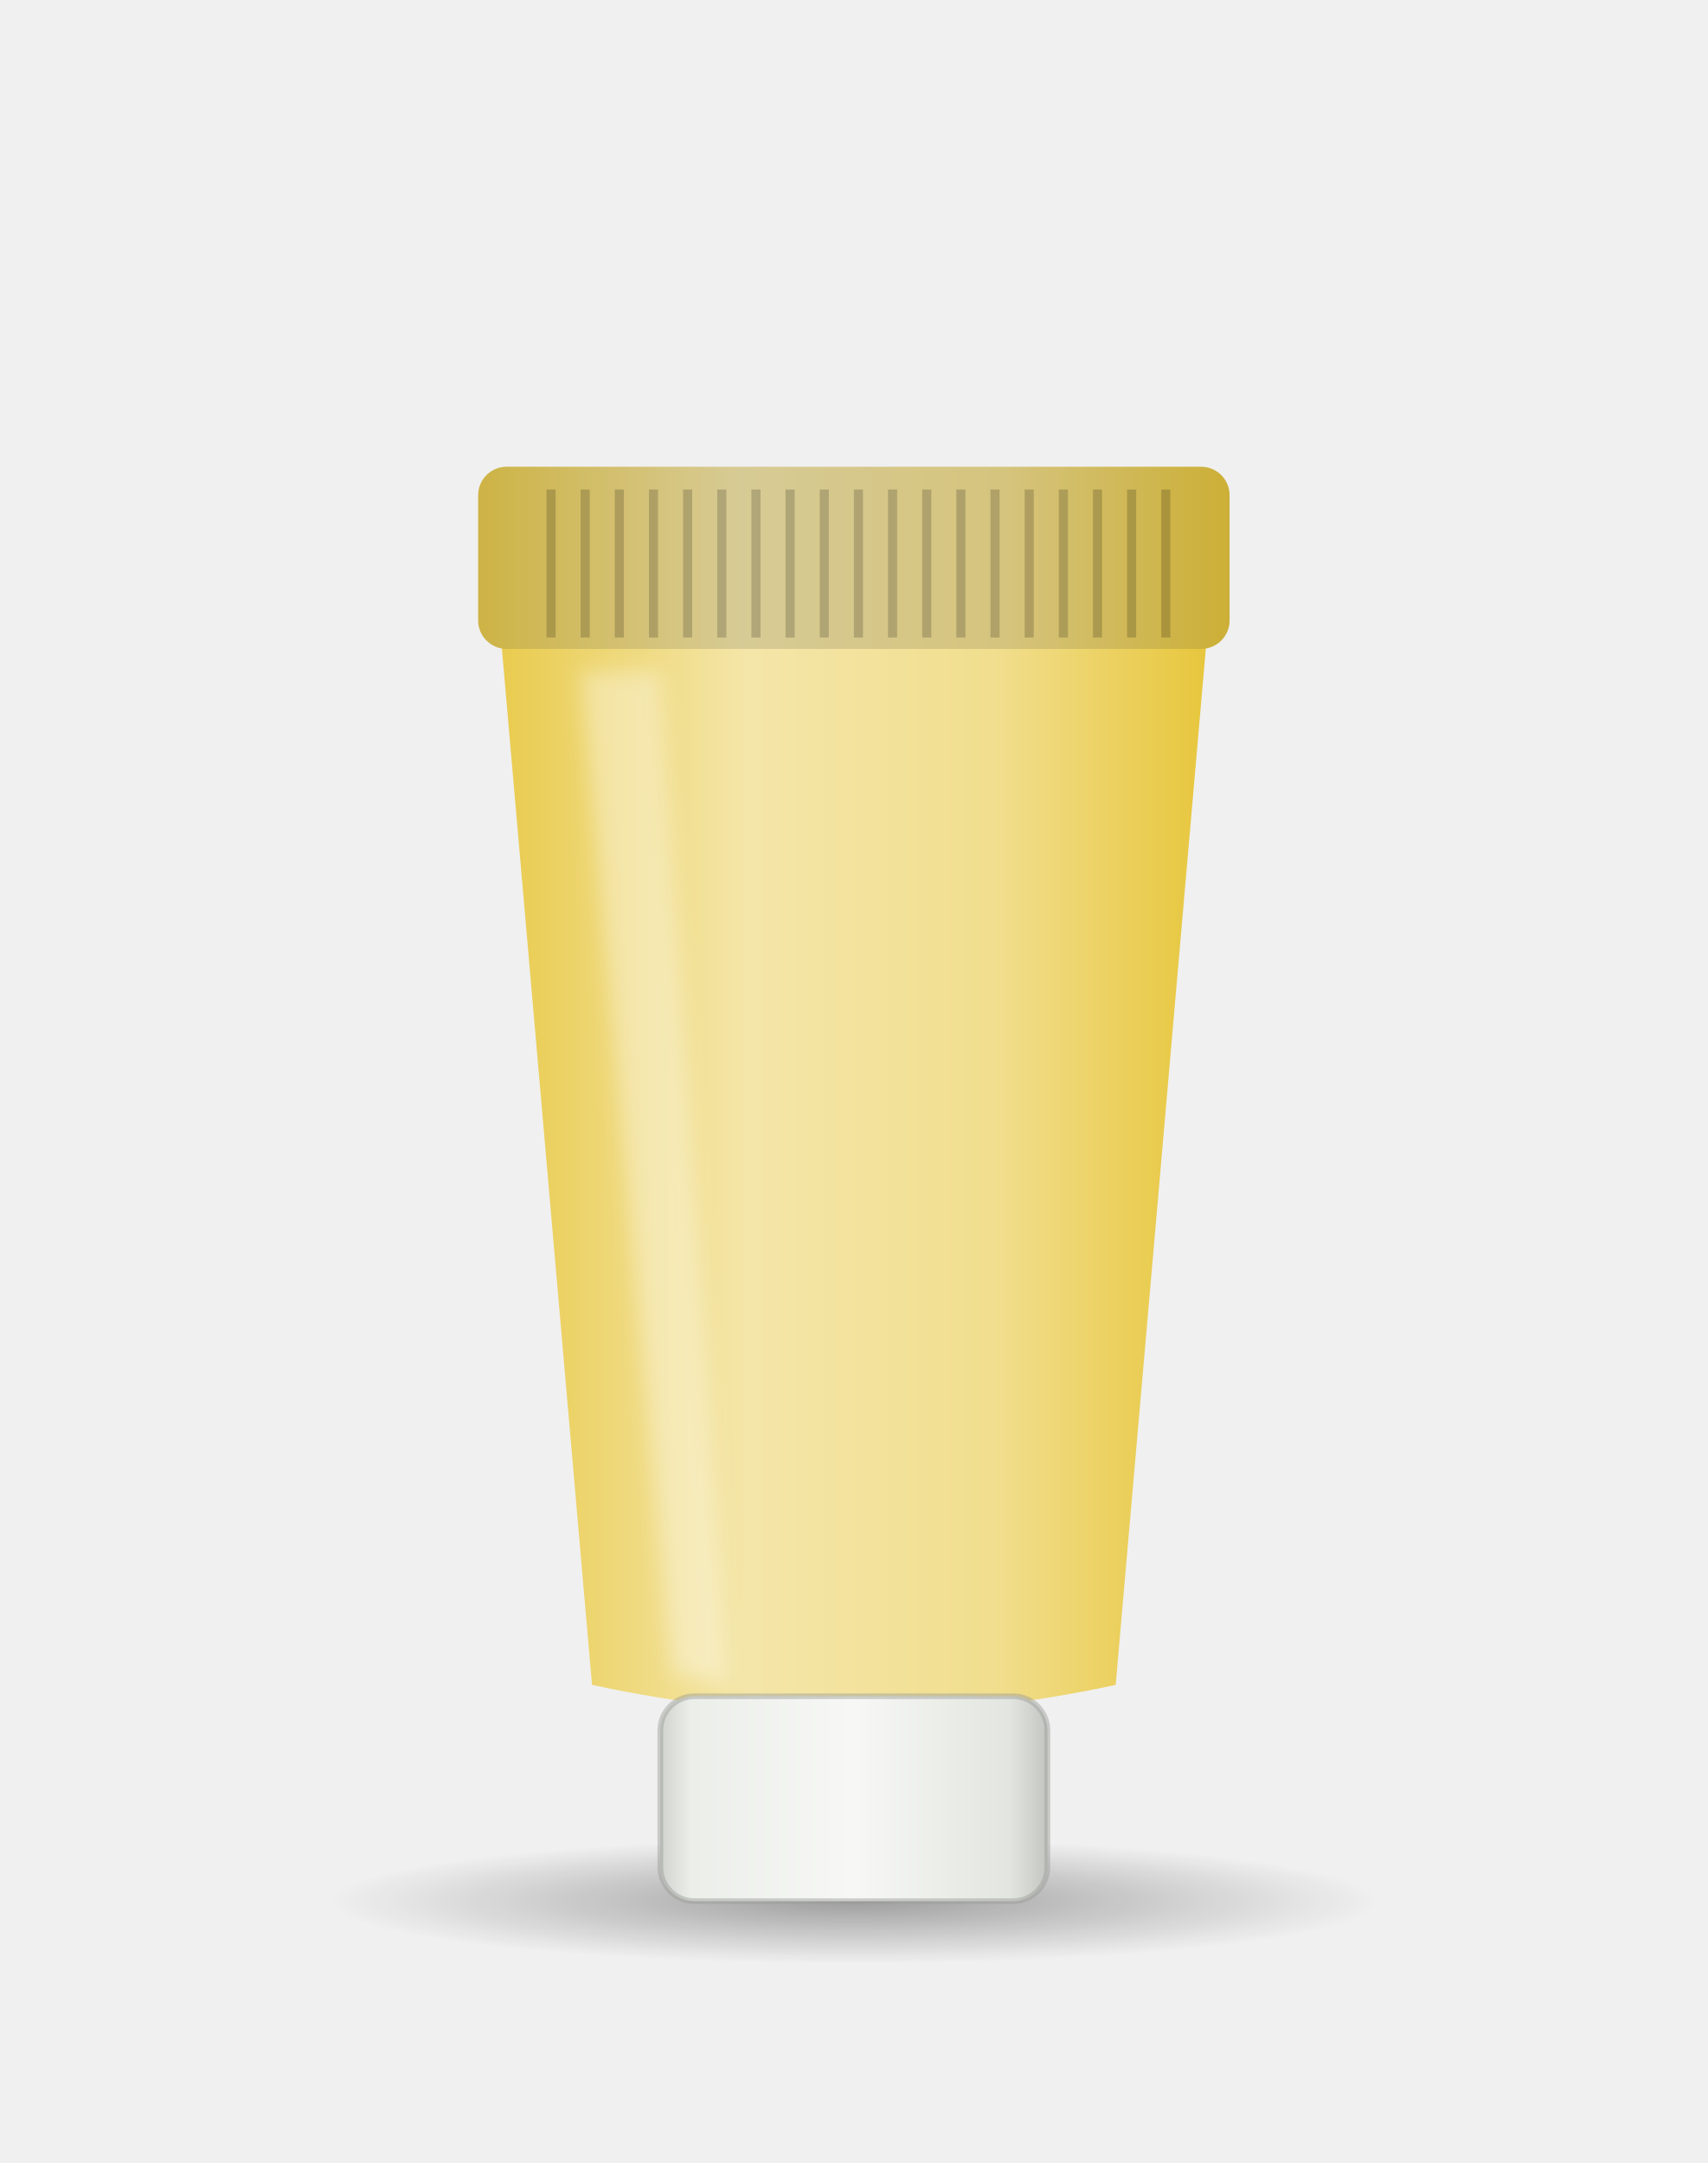
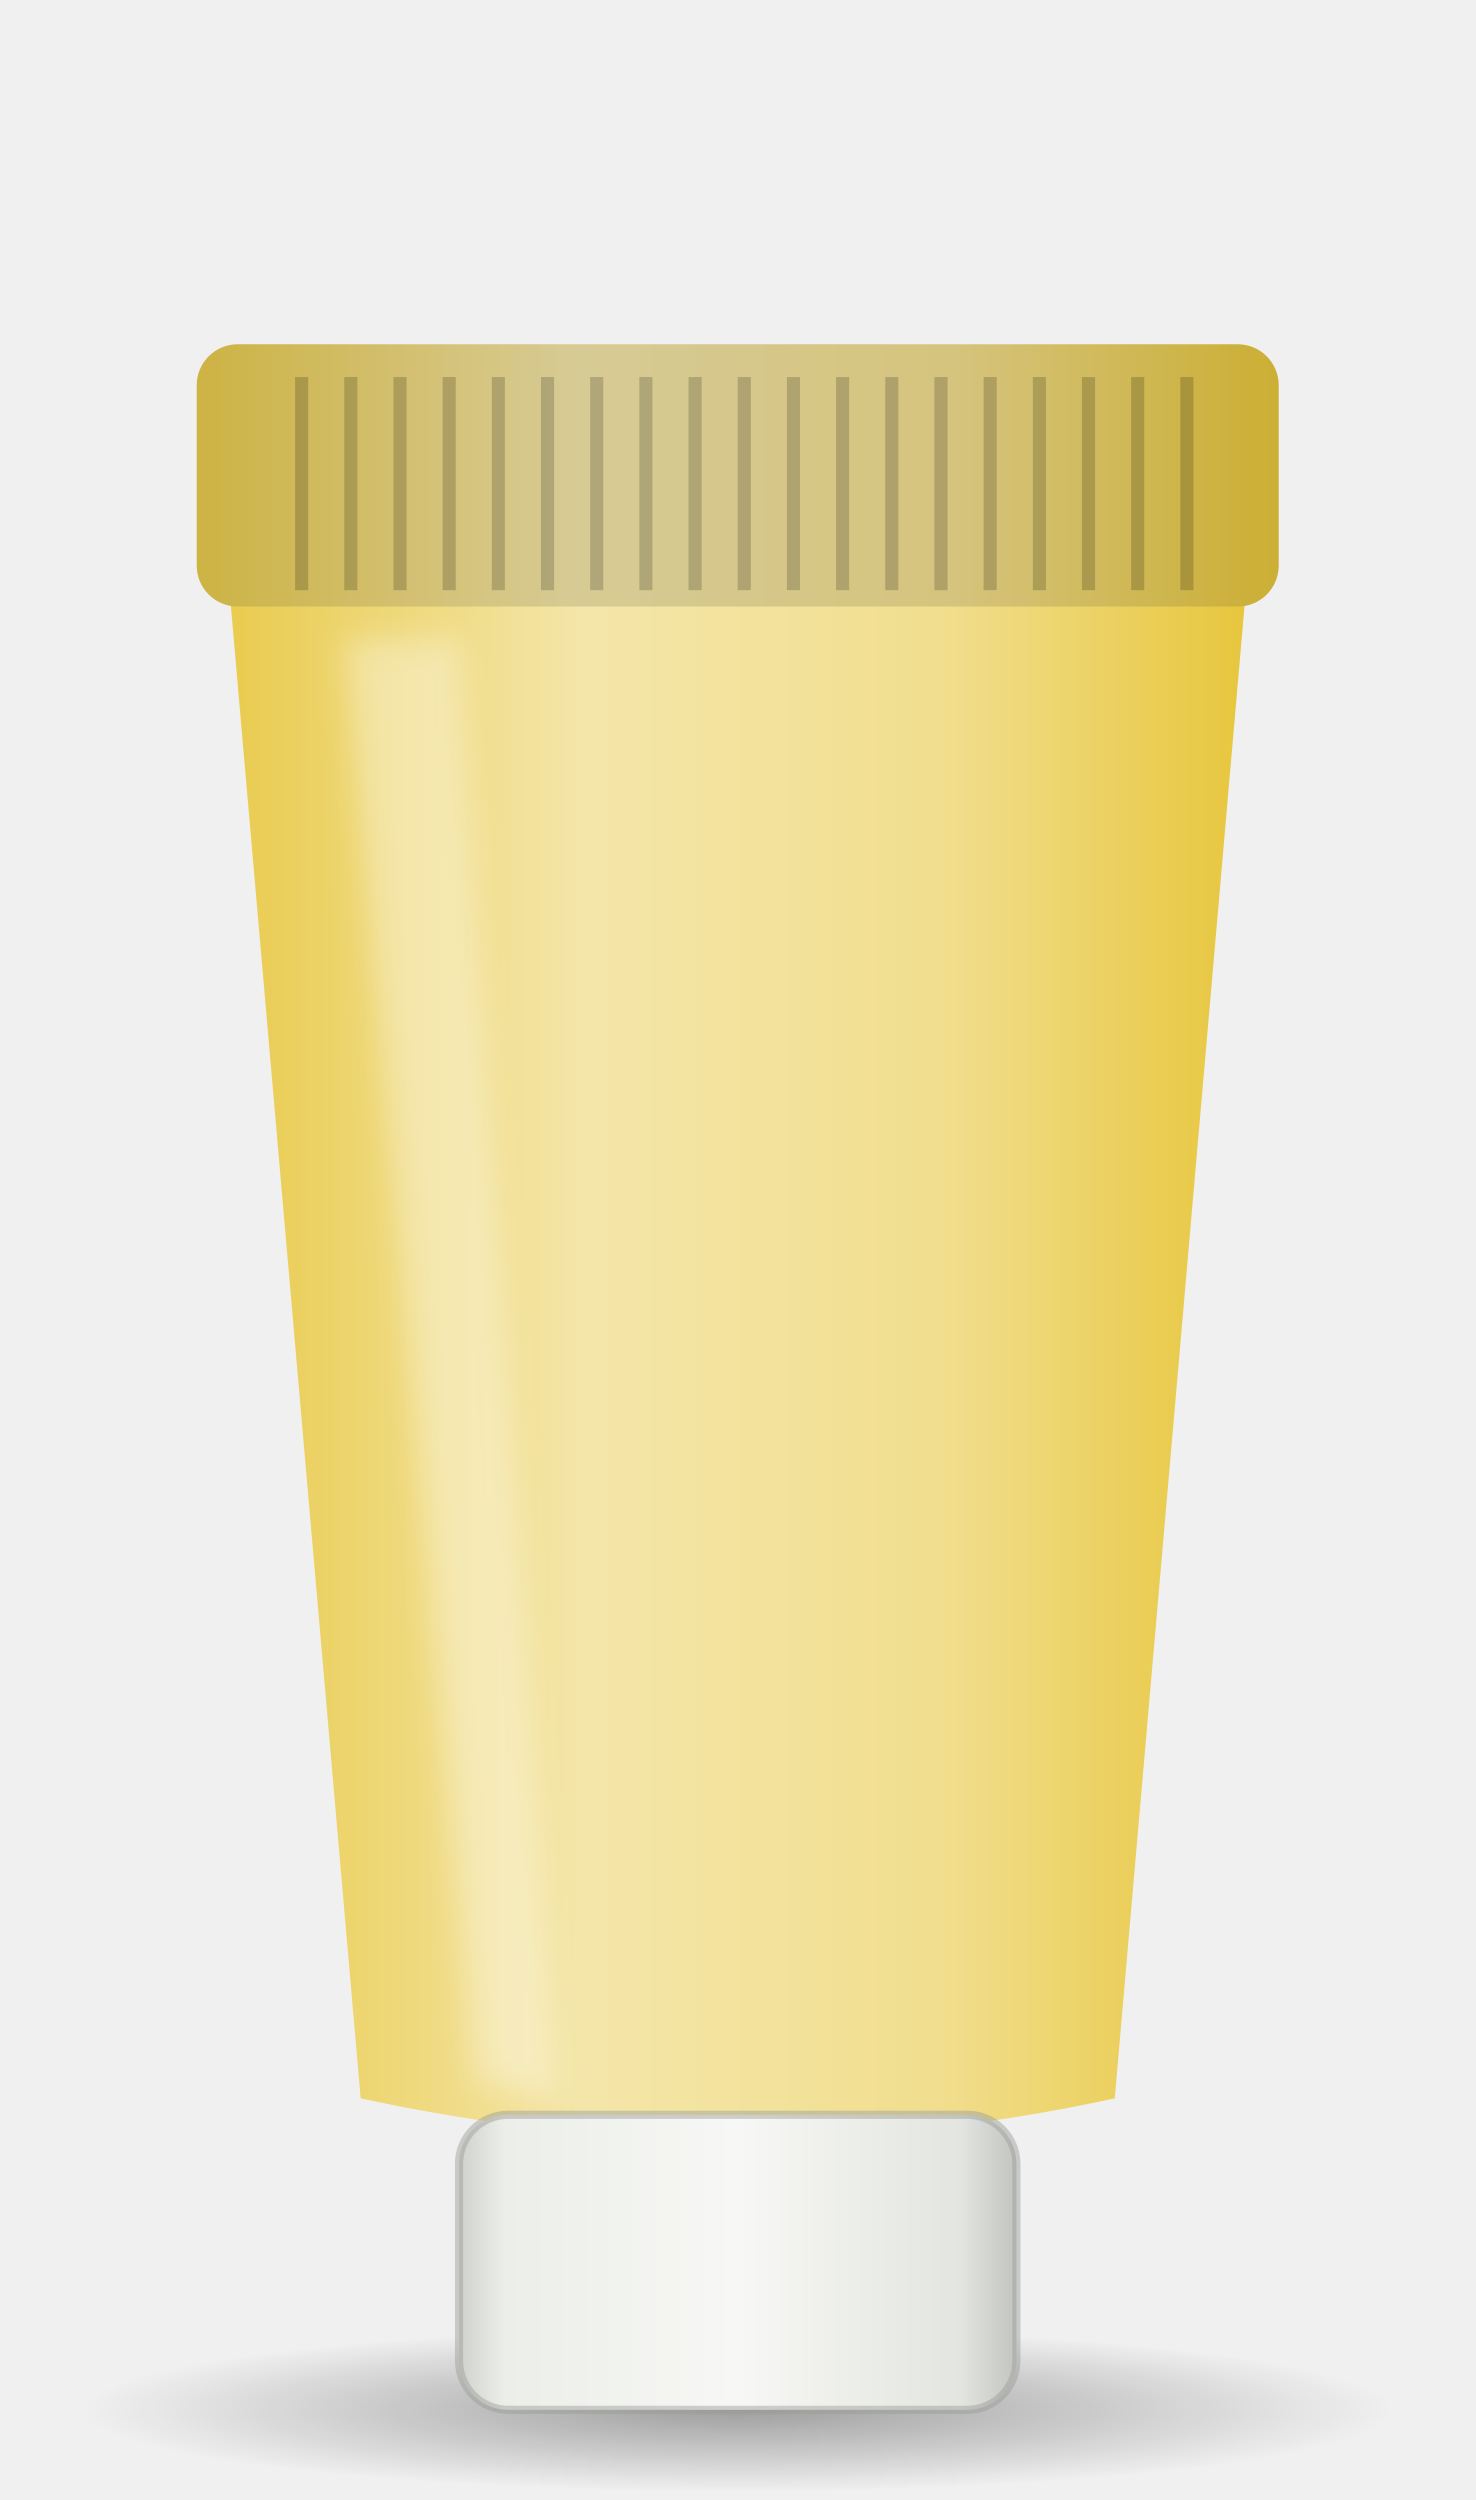
- <svg xmlns="http://www.w3.org/2000/svg" viewBox="0 0 300 380" role="img" aria-label="Illustration">
+ <svg xmlns="http://www.w3.org/2000/svg" viewBox="60 40 180 305" role="img" aria-label="Illustration">
  <defs>
    <linearGradient id="fg" x1="0" x2="1">
      <stop offset="0" stop-color="#cfd2cd" />
      <stop offset=".08" stop-color="#eceeea" />
      <stop offset=".5" stop-color="#f7f8f5" />
      <stop offset=".9" stop-color="#e3e5e0" />
      <stop offset="1" stop-color="#c3c6c0" />
    </linearGradient>
    <linearGradient id="lq" x1="0" x2="1">
      <stop offset="0" stop-color="#e9cb4e" />
      <stop offset=".35" stop-color="#f4e6a9" />
      <stop offset=".7" stop-color="#f1de8e" />
      <stop offset="1" stop-color="#e7c63c" />
    </linearGradient>
    <linearGradient id="mt" x1="0" x2="1">
      <stop offset="0" stop-color="#7d8083" />
      <stop offset=".18" stop-color="#d9dbdd" />
      <stop offset=".42" stop-color="#f6f7f8" />
      <stop offset=".62" stop-color="#b4b7ba" />
      <stop offset=".85" stop-color="#e3e5e7" />
      <stop offset="1" stop-color="#6f7275" />
    </linearGradient>
    <linearGradient id="bk" x1="0" x2="1">
      <stop offset="0" stop-color="#0c0c0c" />
      <stop offset=".3" stop-color="#4a4a4a" />
      <stop offset=".6" stop-color="#1a1a1a" />
      <stop offset="1" stop-color="#050505" />
    </linearGradient>
    <radialGradient id="sh" cx=".5" cy=".5" r=".5">
      <stop offset="0" stop-color="#000" stop-opacity=".34" />
      <stop offset="1" stop-color="#000" stop-opacity="0" />
    </radialGradient>
    <filter id="bl" x="-30%" y="-30%" width="160%" height="160%">
      <feGaussianBlur stdDeviation="1.8" />
    </filter>
  </defs>
-   <ellipse cx="150" cy="334" rx="92" ry="11" fill="url(#sh)" />
+   <ellipse cx="150" cy="334" rx="80" ry="10" fill="url(#sh)" />
  <path d="M104 296 Q150 306 196 296 L212 112 L88 112 Z" fill="url(#lq)" />
  <path d="M118 294 L102 118 L116 118 L128 296 Z" fill="#fff" opacity=".35" filter="url(#bl)" />
  <rect x="84" y="82" width="132" height="32" rx="5" fill="url(#lq)" />
  <rect x="84" y="82" width="132" height="32" rx="5" fill="#000" opacity=".12" />
  <rect x="96" y="86" width="1.6" height="26" fill="#000" opacity=".18" />
  <rect x="102" y="86" width="1.6" height="26" fill="#000" opacity=".18" />
  <rect x="108" y="86" width="1.6" height="26" fill="#000" opacity=".18" />
  <rect x="114" y="86" width="1.6" height="26" fill="#000" opacity=".18" />
  <rect x="120" y="86" width="1.6" height="26" fill="#000" opacity=".18" />
  <rect x="126" y="86" width="1.6" height="26" fill="#000" opacity=".18" />
  <rect x="132" y="86" width="1.6" height="26" fill="#000" opacity=".18" />
  <rect x="138" y="86" width="1.6" height="26" fill="#000" opacity=".18" />
  <rect x="144" y="86" width="1.6" height="26" fill="#000" opacity=".18" />
  <rect x="150" y="86" width="1.6" height="26" fill="#000" opacity=".18" />
  <rect x="156" y="86" width="1.6" height="26" fill="#000" opacity=".18" />
  <rect x="162" y="86" width="1.6" height="26" fill="#000" opacity=".18" />
  <rect x="168" y="86" width="1.6" height="26" fill="#000" opacity=".18" />
  <rect x="174" y="86" width="1.6" height="26" fill="#000" opacity=".18" />
  <rect x="180" y="86" width="1.6" height="26" fill="#000" opacity=".18" />
  <rect x="186" y="86" width="1.6" height="26" fill="#000" opacity=".18" />
  <rect x="192" y="86" width="1.6" height="26" fill="#000" opacity=".18" />
  <rect x="198" y="86" width="1.6" height="26" fill="#000" opacity=".18" />
  <rect x="204" y="86" width="1.6" height="26" fill="#000" opacity=".18" />
  <rect x="116" y="298" width="68" height="36" rx="6" fill="url(#fg)" stroke="#9a9d97" stroke-opacity=".45" />
</svg>
